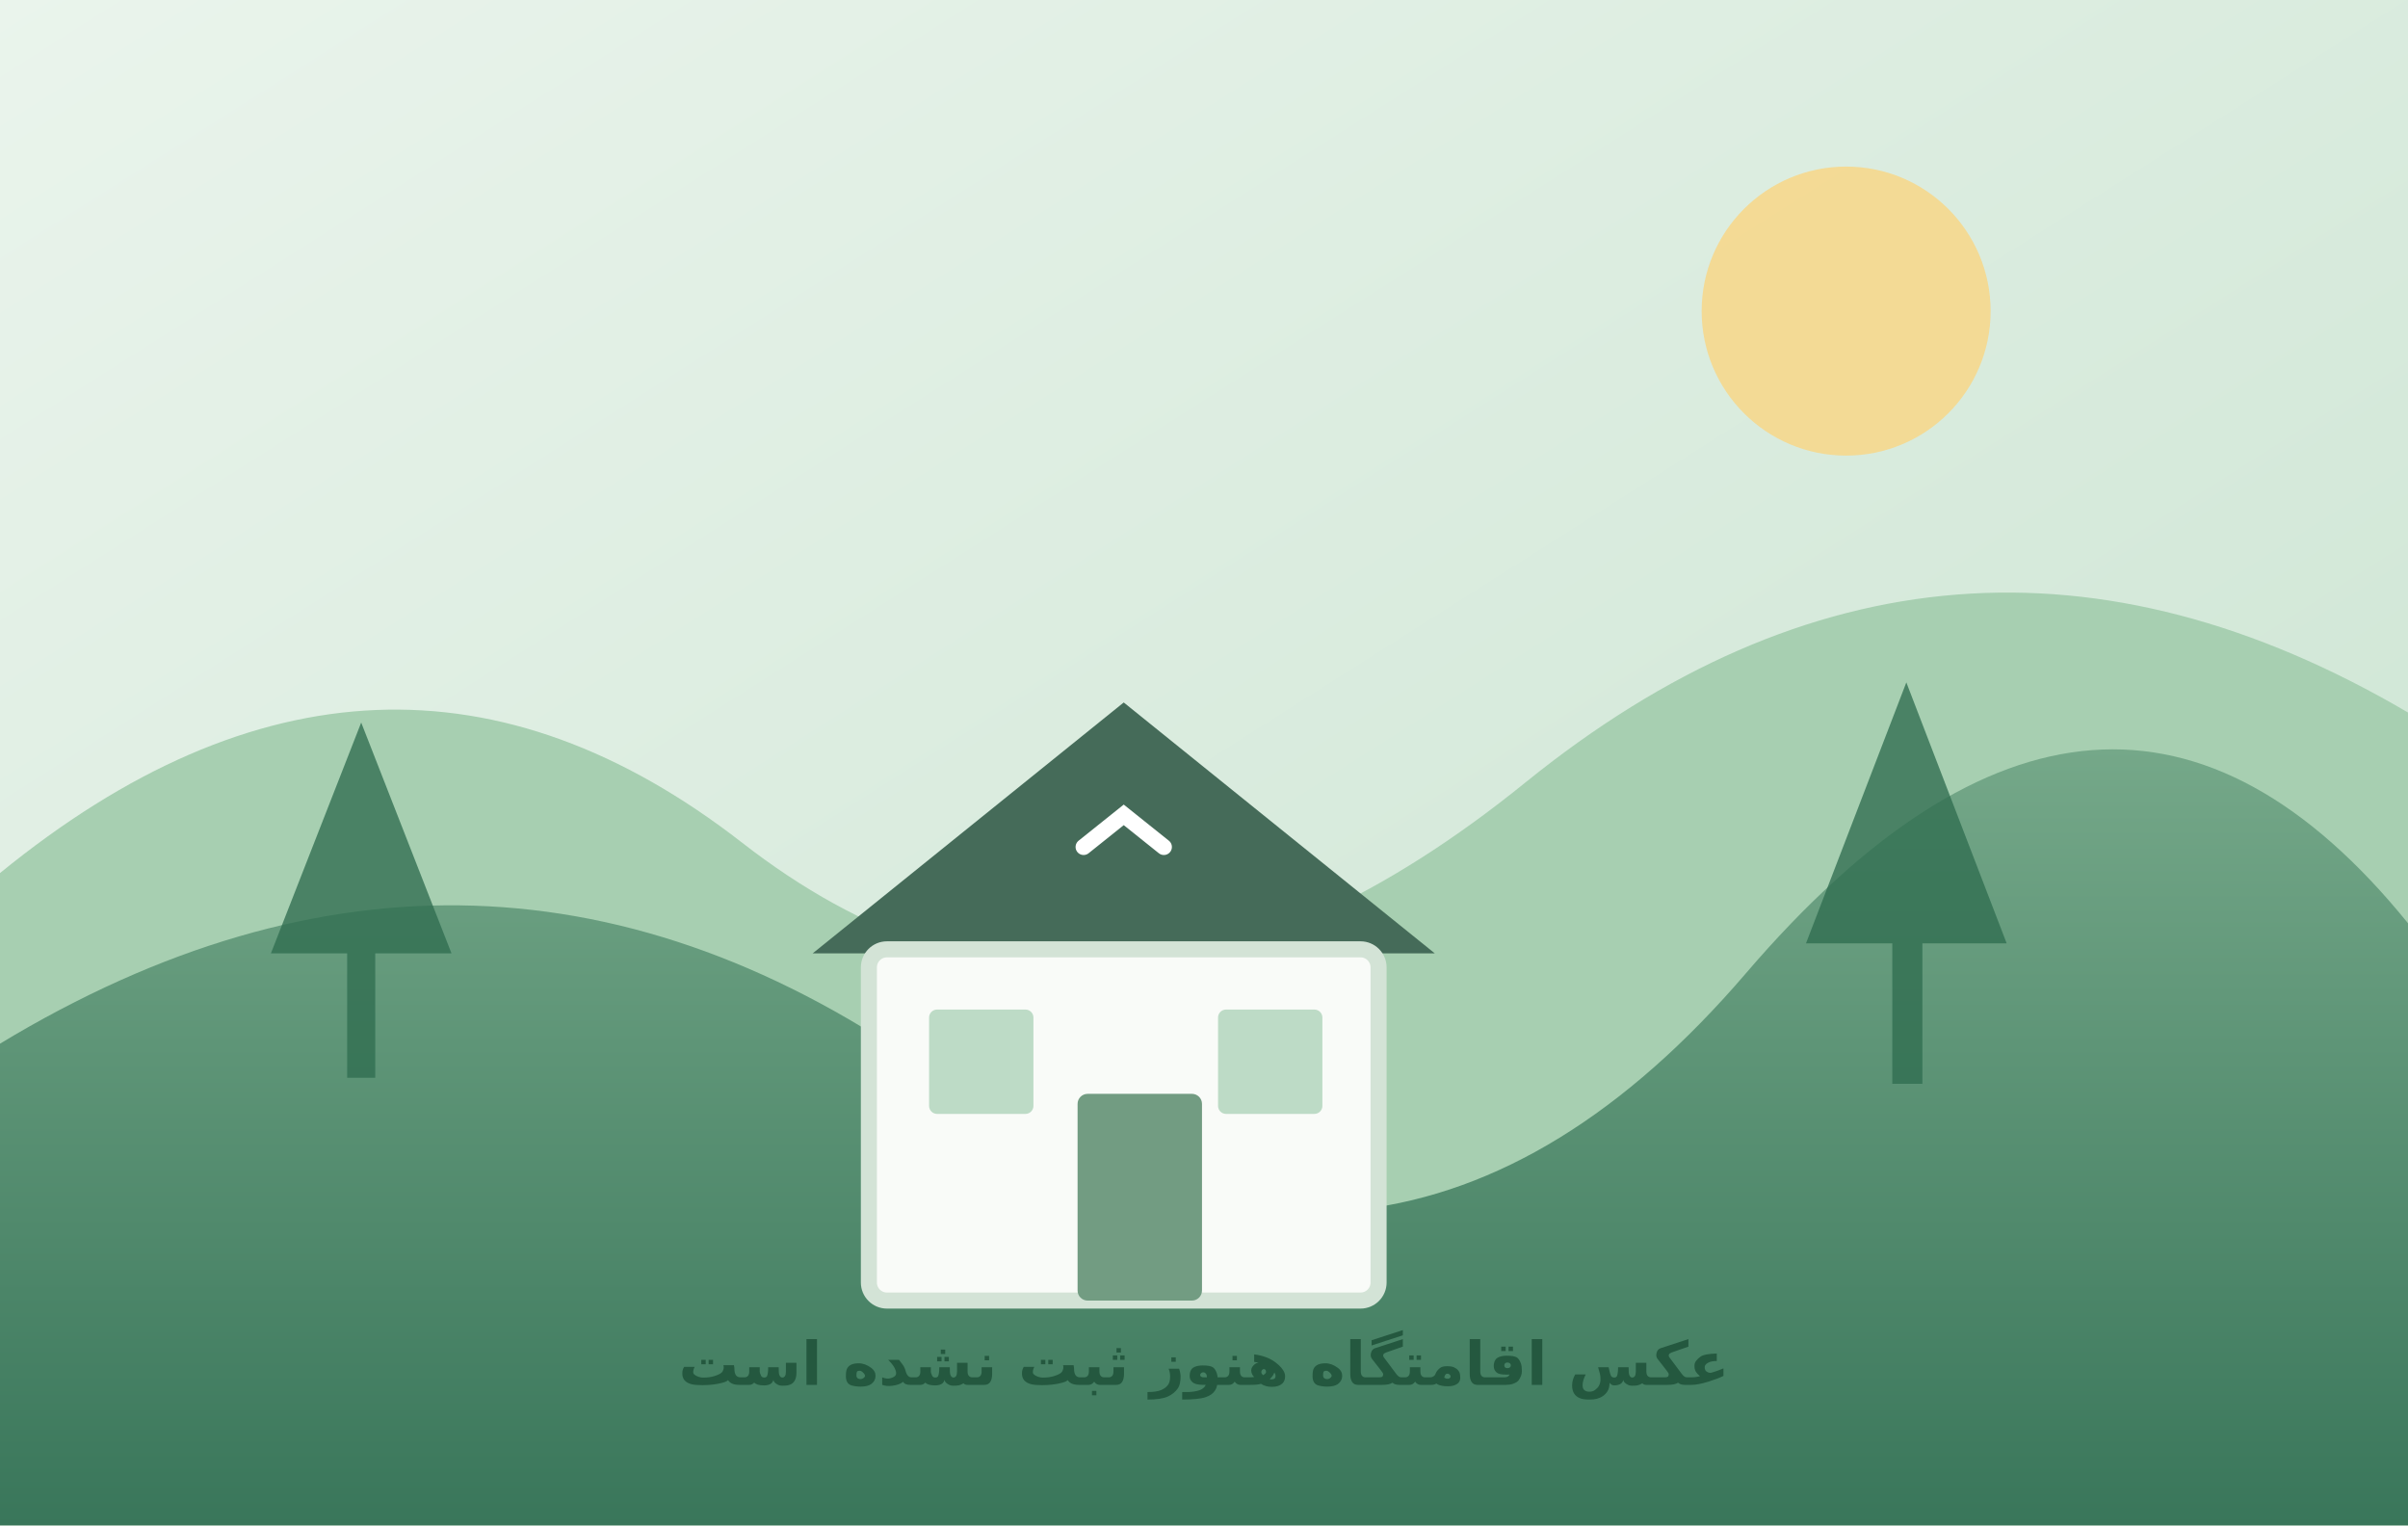
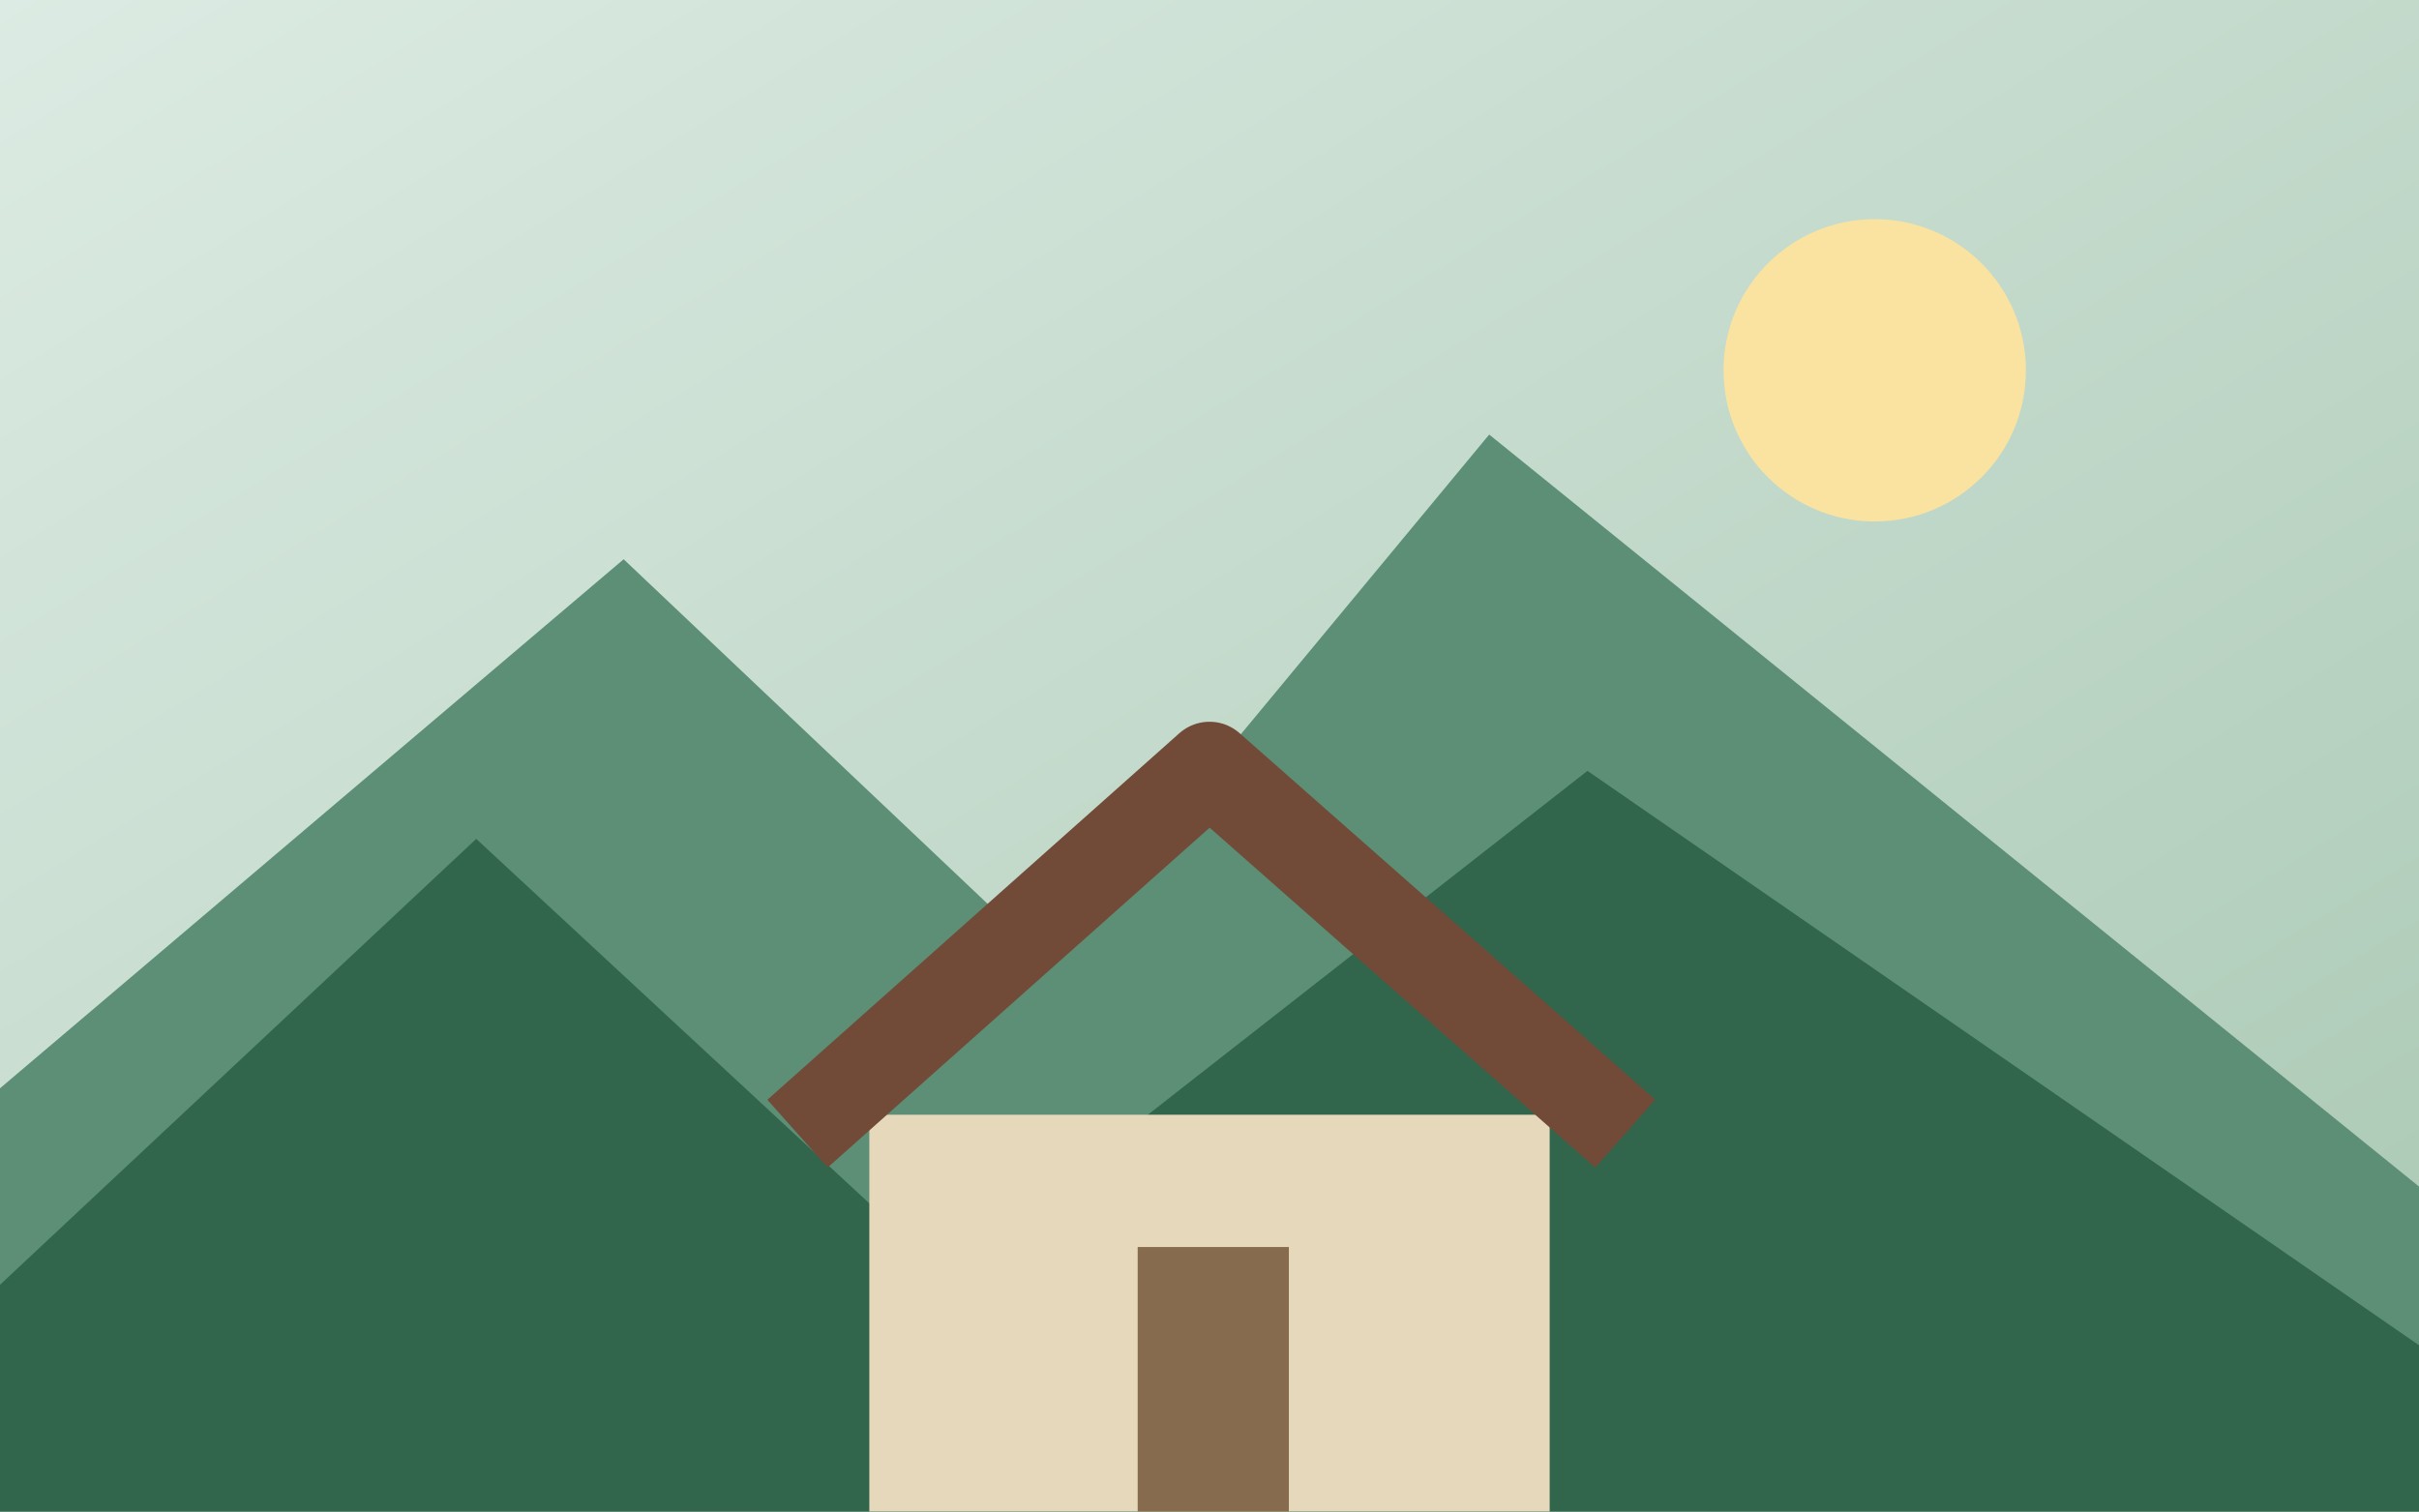
- <svg xmlns="http://www.w3.org/2000/svg" viewBox="0 0 1200 760" role="img" aria-labelledby="title desc">
+ <svg xmlns="http://www.w3.org/2000/svg" width="640" height="400" viewBox="0 0 640 400">
  <defs>
-     <linearGradient id="sky" x1="0" y1="0" x2="1" y2="1">
-       <stop offset="0" stop-color="#eaf4ec" />
-       <stop offset="1" stop-color="#c9e3d0" />
-     </linearGradient>
-     <linearGradient id="hill" x1="0" y1="0" x2="0" y2="1">
-       <stop offset="0" stop-color="#75a889" />
-       <stop offset="1" stop-color="#39765a" />
+     <linearGradient id="g" y1="0" y2="1">
+       <stop stop-color="#dcebe3" />
+       <stop offset="1" stop-color="#a9c8b3" />
    </linearGradient>
  </defs>
-   <rect width="1200" height="760" fill="url(#sky)" />
-   <circle cx="920" cy="155" r="72" fill="#f6d88d" opacity=".9" />
-   <path d="M0 435 Q190 280 370 420 T760 390 T1200 355 V760 H0Z" fill="#a7cfb1" />
-   <path d="M0 520 Q240 375 465 535 T870 485 T1200 460 V760 H0Z" fill="url(#hill)" />
-   <g opacity=".78" fill="#2f6d50">
-     <path d="M135 475 180 360 225 475Z" />
-     <rect x="173" y="470" width="14" height="67" />
-     <path d="M900 470 950 340 1000 470Z" />
-     <rect x="943" y="464" width="15" height="76" />
-   </g>
-   <g transform="translate(405 350)">
-     <path d="M0 125 155 0 310 125Z" fill="#456b59" />
-     <rect x="28" y="123" width="254" height="175" rx="9" fill="#f9fbf8" stroke="#d3e3d6" stroke-width="8" />
-     <rect x="132" y="195" width="62" height="103" rx="5" fill="#729c82" />
-     <rect x="58" y="153" width="52" height="52" rx="4" fill="#bddbc6" />
-     <rect x="202" y="153" width="52" height="52" rx="4" fill="#bddbc6" />
-     <path d="M135 72 155 56 175 72" fill="none" stroke="#fff" stroke-width="8" stroke-linecap="round" />
-   </g>
-   <text x="600" y="690" text-anchor="middle" font-family="Tahoma,Arial,sans-serif" font-size="30" font-weight="700" fill="#24583f">عکس اقامتگاه هنوز ثبت نشده است</text>
+   <rect width="640" height="400" fill="url(#g)" />
+   <circle cx="496" cy="98" r="40" fill="#fae3a0" />
+   <path d="M0 288 165 148 278 255 394 115 640 314V400H0" fill="#5c8f76" />
+   <path d="M0 340 126 222 250 337 420 204 640 356V400H0" fill="#31654c" />
+   <path d="M230 295h180v105H230z" fill="#e6d8ba" />
+   <path d="m211 300 109-97 110 97" fill="none" stroke="#714b37" stroke-width="24" stroke-linejoin="round" />
+   <rect x="301" y="330" width="40" height="70" fill="#876b4e" />
</svg>
